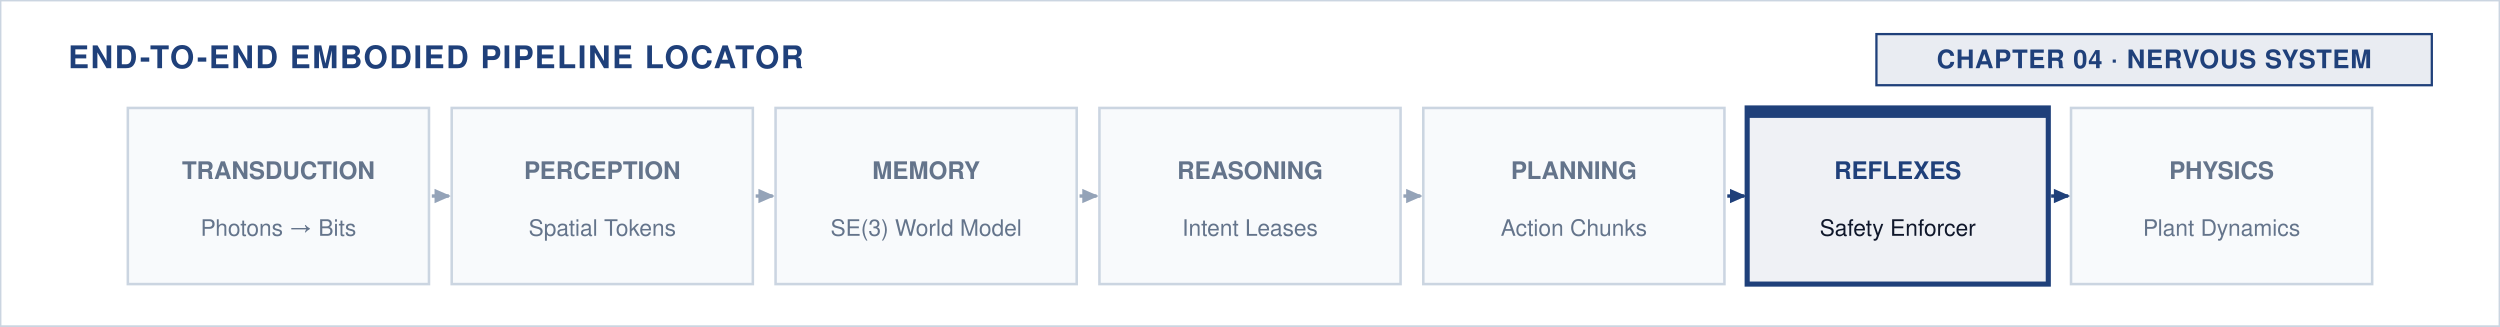
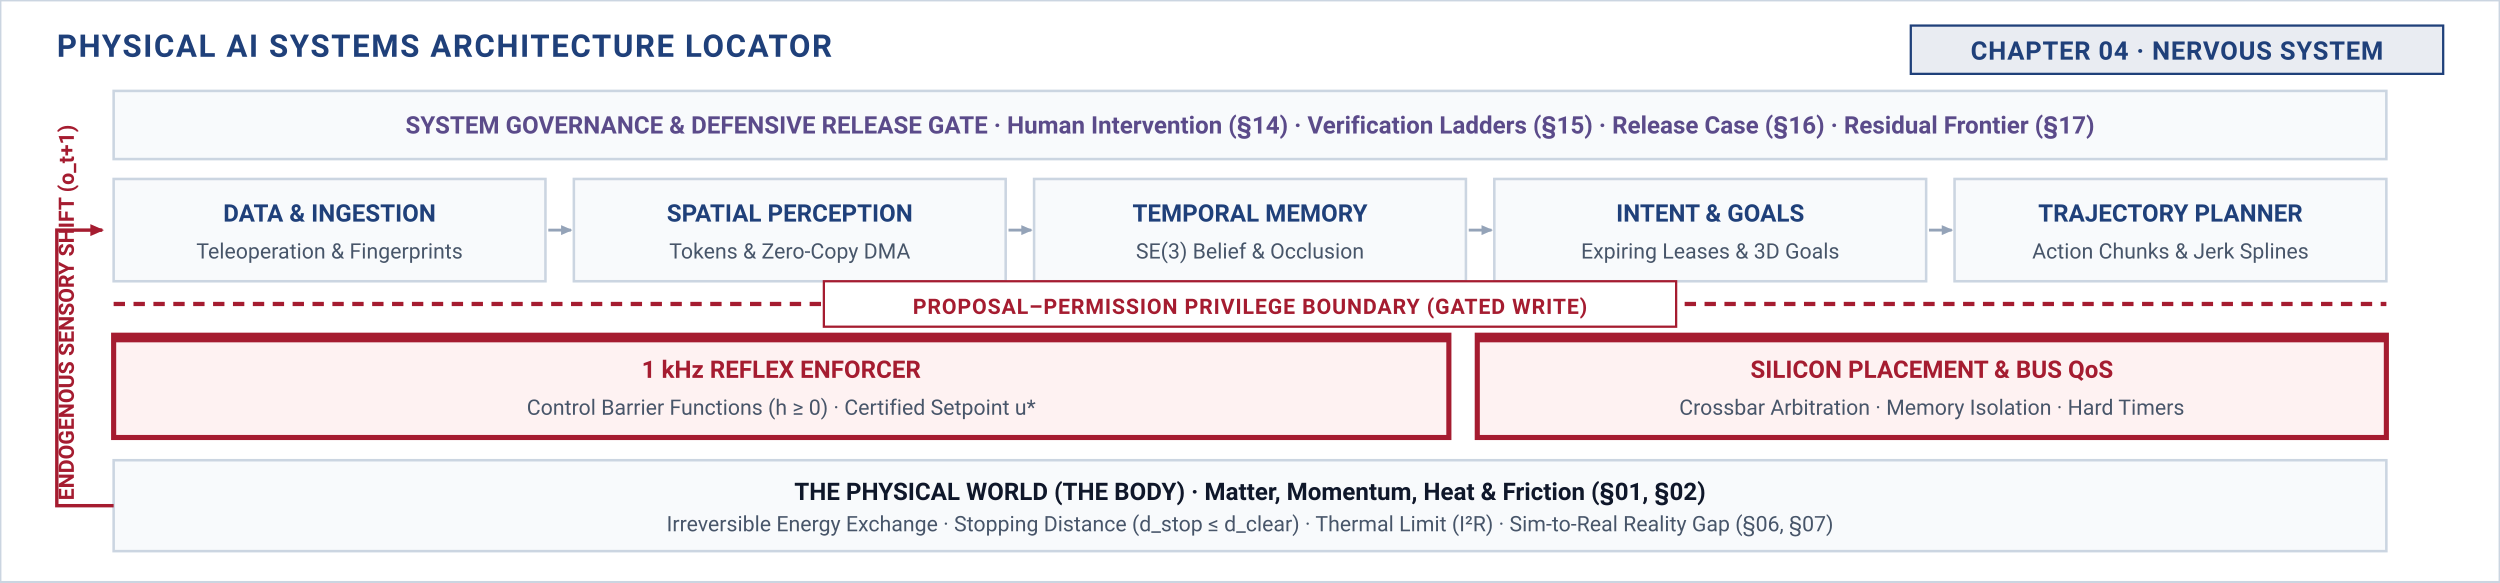
- <svg xmlns="http://www.w3.org/2000/svg" viewBox="0 0 880 115" width="100%" height="100%">
+ <svg xmlns="http://www.w3.org/2000/svg" viewBox="0 0 880 205" width="100%" height="100%">
  <style>
-   text { font-family: "Helvetica Neue", Helvetica, Arial, sans-serif; }
-   .section-hdr { font-size: 11px; font-weight: 700; fill: #1F407A; letter-spacing: 0.05em; }
+   text { font-family: -apple-system, BlinkMacSystemFont, "Segoe UI", Roboto, "Helvetica Neue", Arial, sans-serif; }
+   .hdr-title { font-size: 11px; font-weight: 700; fill: #1F407A; letter-spacing: 0.05em; }
  .badge-text { font-size: 9px; font-weight: 700; text-anchor: middle; letter-spacing: 0.03em; }
+   .tier-title { font-size: 8.5px; font-weight: 700; fill: #475569; letter-spacing: 0.04em; }
+   .card-title { font-size: 8.5px; font-weight: 700; text-anchor: middle; }
+   .card-sub { font-size: 7.5px; text-anchor: middle; }
+   .banner-text { font-size: 8.5px; font-weight: 700; text-anchor: middle; }
+   .loop-text { font-size: 7.5px; font-weight: 700; fill: #A51C30; }
+   .boundary-text { font-size: 7.5px; font-weight: 700; fill: #A51C30; text-anchor: middle; letter-spacing: 0.04em; }
</style>
  <defs>
-     <marker id="arr-navy" viewBox="0 0 10 10" refX="7" refY="5" markerWidth="6" markerHeight="6" orient="auto-start-reverse">
+     <marker id="arr-navy" viewBox="0 0 10 10" refX="7" refY="5" markerWidth="5" markerHeight="5" orient="auto-start-reverse">
      <path d="M 0 1.5 L 8 5 L 0 8.5 z" fill="#1F407A" />
    </marker>
-     <marker id="arr-slate" viewBox="0 0 10 10" refX="7" refY="5" markerWidth="6" markerHeight="6" orient="auto-start-reverse">
+     <marker id="arr-crimson" viewBox="0 0 10 10" refX="7" refY="5" markerWidth="5" markerHeight="5" orient="auto-start-reverse">
+       <path d="M 0 1.5 L 8 5 L 0 8.5 z" fill="#A51C30" />
+     </marker>
+     <marker id="arr-slate" viewBox="0 0 10 10" refX="7" refY="5" markerWidth="5" markerHeight="5" orient="auto-start-reverse">
      <path d="M 0 1.5 L 8 5 L 0 8.5 z" fill="#94A3B8" />
    </marker>
-     <marker id="arr-crimson" viewBox="0 0 10 10" refX="7" refY="5" markerWidth="6" markerHeight="6" orient="auto-start-reverse">
-       <path d="M 0 1.5 L 8 5 L 0 8.5 z" fill="#A51C30" />
-     </marker>
  </defs>
-   <rect width="880" height="115" fill="#FFFFFF" stroke="#CBD5E1" stroke-width="1" />
-   <text x="24" y="24" class="section-hdr">END-TO-END EMBODIED PIPELINE LOCATOR</text>
-   <rect x="660.5" y="12" width="195.5" height="18" fill="#1F407A" fill-opacity="0.10" stroke="#1F407A" stroke-width="0.8" />
-   <text x="758.25" y="24" class="badge-text" fill="#1F407A">CHAPTER 04 · NERVOUS SYSTEM</text>
-   <rect x="45.0" y="38" width="106" height="62" fill="#F8FAFC" stroke="#CBD5E1" stroke-width="0.9" />
-   <text x="98.0" y="63" font-size="8.5" font-weight="600" fill="#64748B" text-anchor="middle">TRANSDUCTION</text>
-   <text x="98.0" y="83" font-size="8" fill="#64748B" text-anchor="middle">Photons → Bits</text>
-   <line x1="152.0" y1="69.0" x2="158.0" y2="69.0" stroke="#94A3B8" stroke-width="1.2" marker-end="url(#arr-slate)" />
-   <rect x="159.0" y="38" width="106" height="62" fill="#F8FAFC" stroke="#CBD5E1" stroke-width="0.9" />
-   <text x="212.0" y="63" font-size="8.5" font-weight="600" fill="#64748B" text-anchor="middle">PERCEPTION</text>
-   <text x="212.0" y="83" font-size="8" fill="#64748B" text-anchor="middle">Spatial Tokens</text>
-   <line x1="266.0" y1="69.0" x2="272.0" y2="69.0" stroke="#94A3B8" stroke-width="1.2" marker-end="url(#arr-slate)" />
-   <rect x="273.0" y="38" width="106" height="62" fill="#F8FAFC" stroke="#CBD5E1" stroke-width="0.9" />
-   <text x="326.0" y="63" font-size="8.5" font-weight="600" fill="#64748B" text-anchor="middle">MEMORY</text>
-   <text x="326.0" y="83" font-size="8" fill="#64748B" text-anchor="middle">SE(3) World Model</text>
-   <line x1="380.0" y1="69.0" x2="386.0" y2="69.0" stroke="#94A3B8" stroke-width="1.2" marker-end="url(#arr-slate)" />
-   <rect x="387.0" y="38" width="106" height="62" fill="#F8FAFC" stroke="#CBD5E1" stroke-width="0.9" />
-   <text x="440.0" y="63" font-size="8.5" font-weight="600" fill="#64748B" text-anchor="middle">REASONING</text>
-   <text x="440.0" y="83" font-size="8" fill="#64748B" text-anchor="middle">Intent Leases</text>
-   <line x1="494.0" y1="69.0" x2="500.0" y2="69.0" stroke="#94A3B8" stroke-width="1.2" marker-end="url(#arr-slate)" />
-   <rect x="501.0" y="38" width="106" height="62" fill="#F8FAFC" stroke="#CBD5E1" stroke-width="0.9" />
-   <text x="554.0" y="63" font-size="8.5" font-weight="600" fill="#64748B" text-anchor="middle">PLANNING</text>
-   <text x="554.0" y="83" font-size="8" fill="#64748B" text-anchor="middle">Action Chunks</text>
-   <line x1="608.0" y1="69.0" x2="614.0" y2="69.0" stroke="#1F407A" stroke-width="1.2" marker-end="url(#arr-navy)" />
-   <rect x="615.0" y="38" width="106" height="62" fill="#1F407A12" stroke="#1F407A" stroke-width="1.8" />
-   <rect x="615.0" y="38" width="106" height="3.5" fill="#1F407A" />
-   <text x="668.0" y="63" font-size="8.5" font-weight="700" fill="#1F407A" text-anchor="middle">REFLEXES</text>
-   <text x="668.0" y="83" font-size="8" fill="#0F172A" text-anchor="middle">Safety Enforcer</text>
-   <line x1="722.0" y1="69.0" x2="728.0" y2="69.0" stroke="#1F407A" stroke-width="1.2" marker-end="url(#arr-navy)" />
-   <rect x="729.0" y="38" width="106" height="62" fill="#F8FAFC" stroke="#CBD5E1" stroke-width="0.9" />
-   <text x="782.0" y="63" font-size="8.5" font-weight="600" fill="#64748B" text-anchor="middle">PHYSICS</text>
-   <text x="782.0" y="83" font-size="8" fill="#64748B" text-anchor="middle">Plant Dynamics</text>
+   <rect width="880" height="205" fill="#FFFFFF" stroke="#CBD5E1" stroke-width="1" />
+   <text x="20" y="20" class="hdr-title">PHYSICAL AI SYSTEMS ARCHITECTURE LOCATOR</text>
+   <rect x="672.6" y="9" width="187.4" height="17" fill="#1F407A" fill-opacity="0.10" stroke="#1F407A" stroke-width="0.8" />
+   <text x="766.3" y="21" class="badge-text" fill="#1F407A">CHAPTER 04 · NERVOUS SYSTEM</text>
+   <rect x="40" y="32" width="800" height="24" fill="#F8FAFC" stroke="#CBD5E1" stroke-width="0.9" />
+   <text x="440" y="47" class="banner-text" fill="#5B4B8A">SYSTEM GOVERNANCE &amp; DEFENSIVE RELEASE GATE · Human Intervention (§14) · Verification Ladders (§15) · Release Case (§16) · Residual Frontier (§17)</text>
+   <rect x="40" y="63" width="152" height="36" fill="#F8FAFC" stroke="#CBD5E1" stroke-width="0.9" />
+   <text x="116.0" y="78" class="card-title" fill="#1F407A">DATA &amp; INGESTION</text>
+   <text x="116.0" y="91" class="card-sub" fill="#475569">Teleoperation &amp; Fingerprints</text>
+   <line x1="193" y1="81.0" x2="201" y2="81.0" stroke="#94A3B8" stroke-width="1.0" marker-end="url(#arr-slate)" />
+   <rect x="202" y="63" width="152" height="36" fill="#F8FAFC" stroke="#CBD5E1" stroke-width="0.9" />
+   <text x="278.0" y="78" class="card-title" fill="#1F407A">SPATIAL PERCEPTION</text>
+   <text x="278.0" y="91" class="card-sub" fill="#475569">Tokens &amp; Zero-Copy DMA</text>
+   <line x1="355" y1="81.0" x2="363" y2="81.0" stroke="#94A3B8" stroke-width="1.0" marker-end="url(#arr-slate)" />
+   <rect x="364" y="63" width="152" height="36" fill="#F8FAFC" stroke="#CBD5E1" stroke-width="0.9" />
+   <text x="440.0" y="78" class="card-title" fill="#1F407A">TEMPORAL MEMORY</text>
+   <text x="440.0" y="91" class="card-sub" fill="#475569">SE(3) Belief &amp; Occlusion</text>
+   <line x1="517" y1="81.0" x2="525" y2="81.0" stroke="#94A3B8" stroke-width="1.0" marker-end="url(#arr-slate)" />
+   <rect x="526" y="63" width="152" height="36" fill="#F8FAFC" stroke="#CBD5E1" stroke-width="0.9" />
+   <text x="602.0" y="78" class="card-title" fill="#1F407A">INTENT &amp; GOALS</text>
+   <text x="602.0" y="91" class="card-sub" fill="#475569">Expiring Leases &amp; 3D Goals</text>
+   <line x1="679" y1="81.0" x2="687" y2="81.0" stroke="#94A3B8" stroke-width="1.0" marker-end="url(#arr-slate)" />
+   <rect x="688" y="63" width="152" height="36" fill="#F8FAFC" stroke="#CBD5E1" stroke-width="0.9" />
+   <text x="764.0" y="78" class="card-title" fill="#1F407A">TRAJECTORY PLANNER</text>
+   <text x="764.0" y="91" class="card-sub" fill="#475569">Action Chunks &amp; Jerk Splines</text>
+   <line x1="40" y1="107" x2="840" y2="107" stroke="#A51C30" stroke-dasharray="4,3" stroke-width="1.5" />
+   <rect x="290" y="99" width="300" height="16" fill="#FFFFFF" stroke="#A51C30" stroke-width="0.8" />
+   <text x="440" y="110.5" class="boundary-text">PROPOSAL–PERMISSION PRIVILEGE BOUNDARY (GATED WRITE)</text>
+   <rect x="40" y="118" width="470" height="36" fill="#FEF2F2" stroke="#A51C30" stroke-width="1.8" />
+   <rect x="40" y="118" width="470" height="2.5" fill="#A51C30" />
+   <text x="275.0" y="133" class="card-title" fill="#A51C30">1 kHz REFLEX ENFORCER</text>
+   <text x="275.0" y="146" class="card-sub" fill="#475569">Control Barrier Functions (h ≥ 0) · Certified Setpoint u*</text>
+   <rect x="520" y="118" width="320" height="36" fill="#FEF2F2" stroke="#A51C30" stroke-width="1.8" />
+   <rect x="520" y="118" width="320" height="2.5" fill="#A51C30" />
+   <text x="680.0" y="133" class="card-title" fill="#A51C30">SILICON PLACEMENT &amp; BUS QoS</text>
+   <text x="680.0" y="146" class="card-sub" fill="#475569">Crossbar Arbitration · Memory Isolation · Hard Timers</text>
+   <rect x="40" y="162" width="800" height="32" fill="#F8FAFC" stroke="#CBD5E1" stroke-width="0.9" />
+   <text x="440" y="176" class="card-title" fill="#0F172A">THE PHYSICAL WORLD (THE BODY) · Matter, Momentum, Heat &amp; Friction (§01, §02)</text>
+   <text x="440" y="187" class="card-sub" fill="#475569">Irreversible Energy Exchange · Stopping Distance (d_stop ≤ d_clear) · Thermal Limit (I²R) · Sim-to-Real Reality Gap (§06, §07)</text>
+   <path d="M 40 178 L 20 178 L 20 81 L 36 81" fill="none" stroke="#A51C30" stroke-width="1.2" marker-end="url(#arr-crimson)" />
+   <text x="26" y="110" class="loop-text" transform="rotate(-90 26,110)" text-anchor="middle">ENDOGENOUS SENSORY SHIFT (o_t+1)</text>
</svg>
